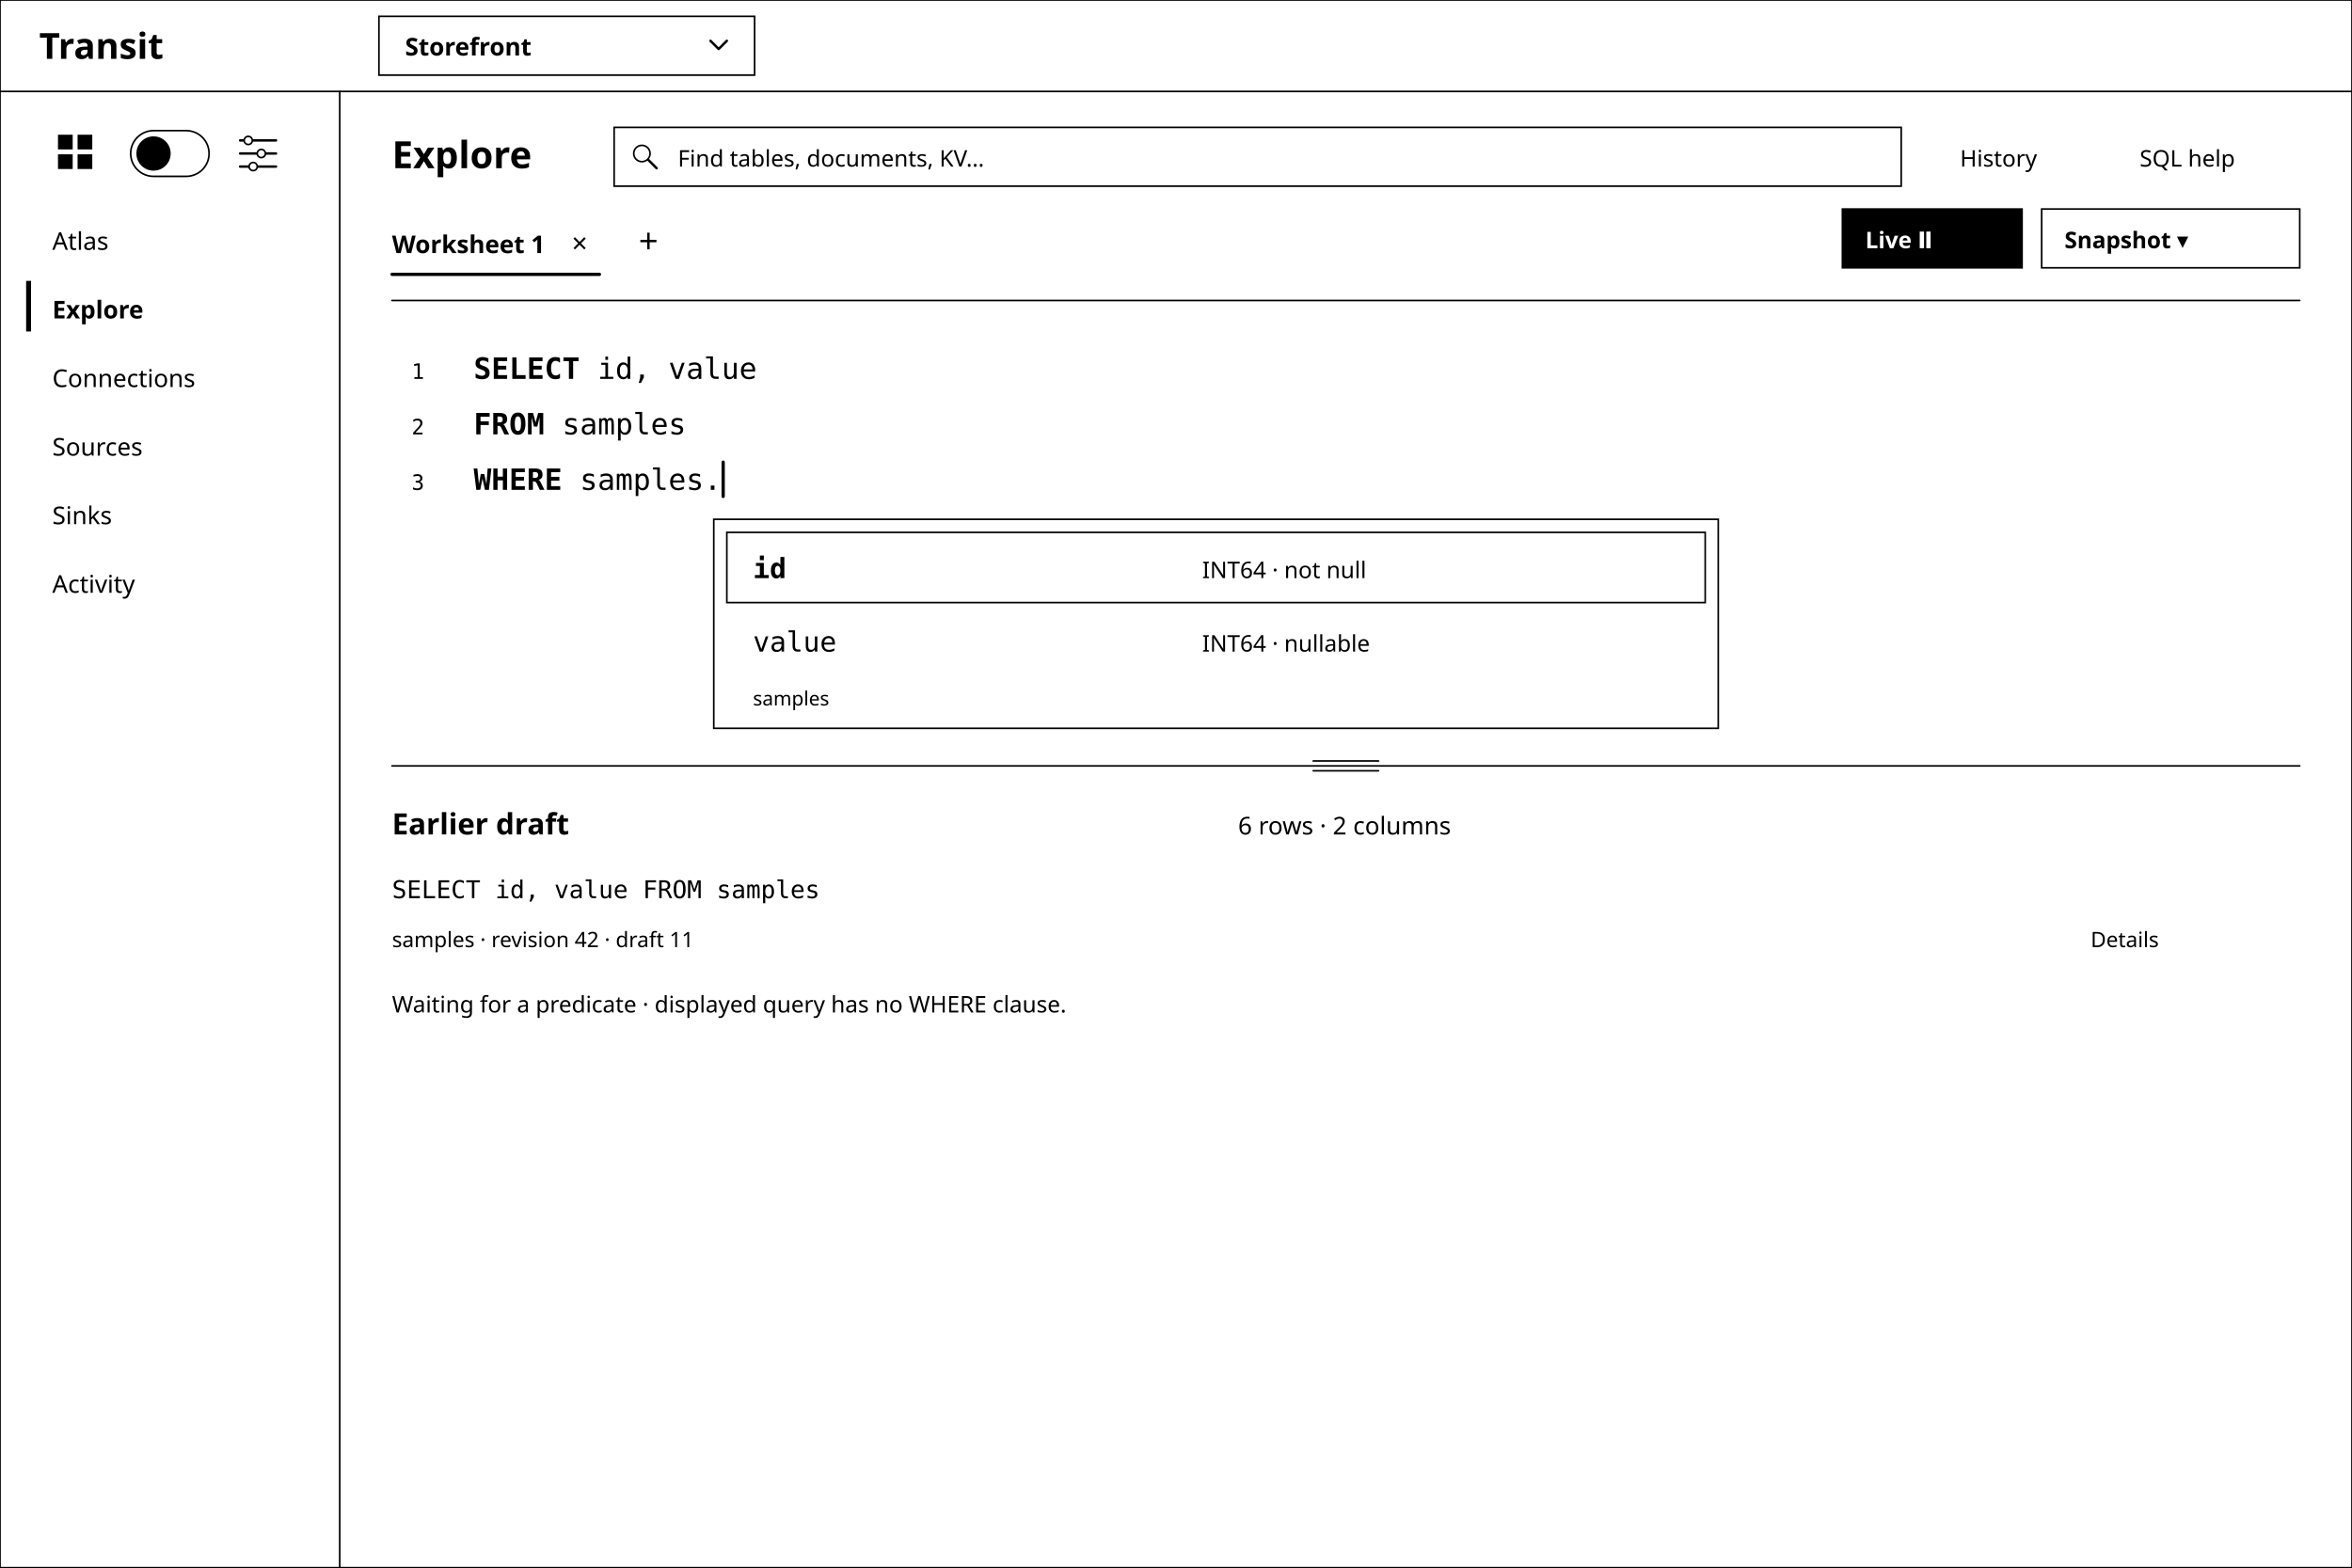
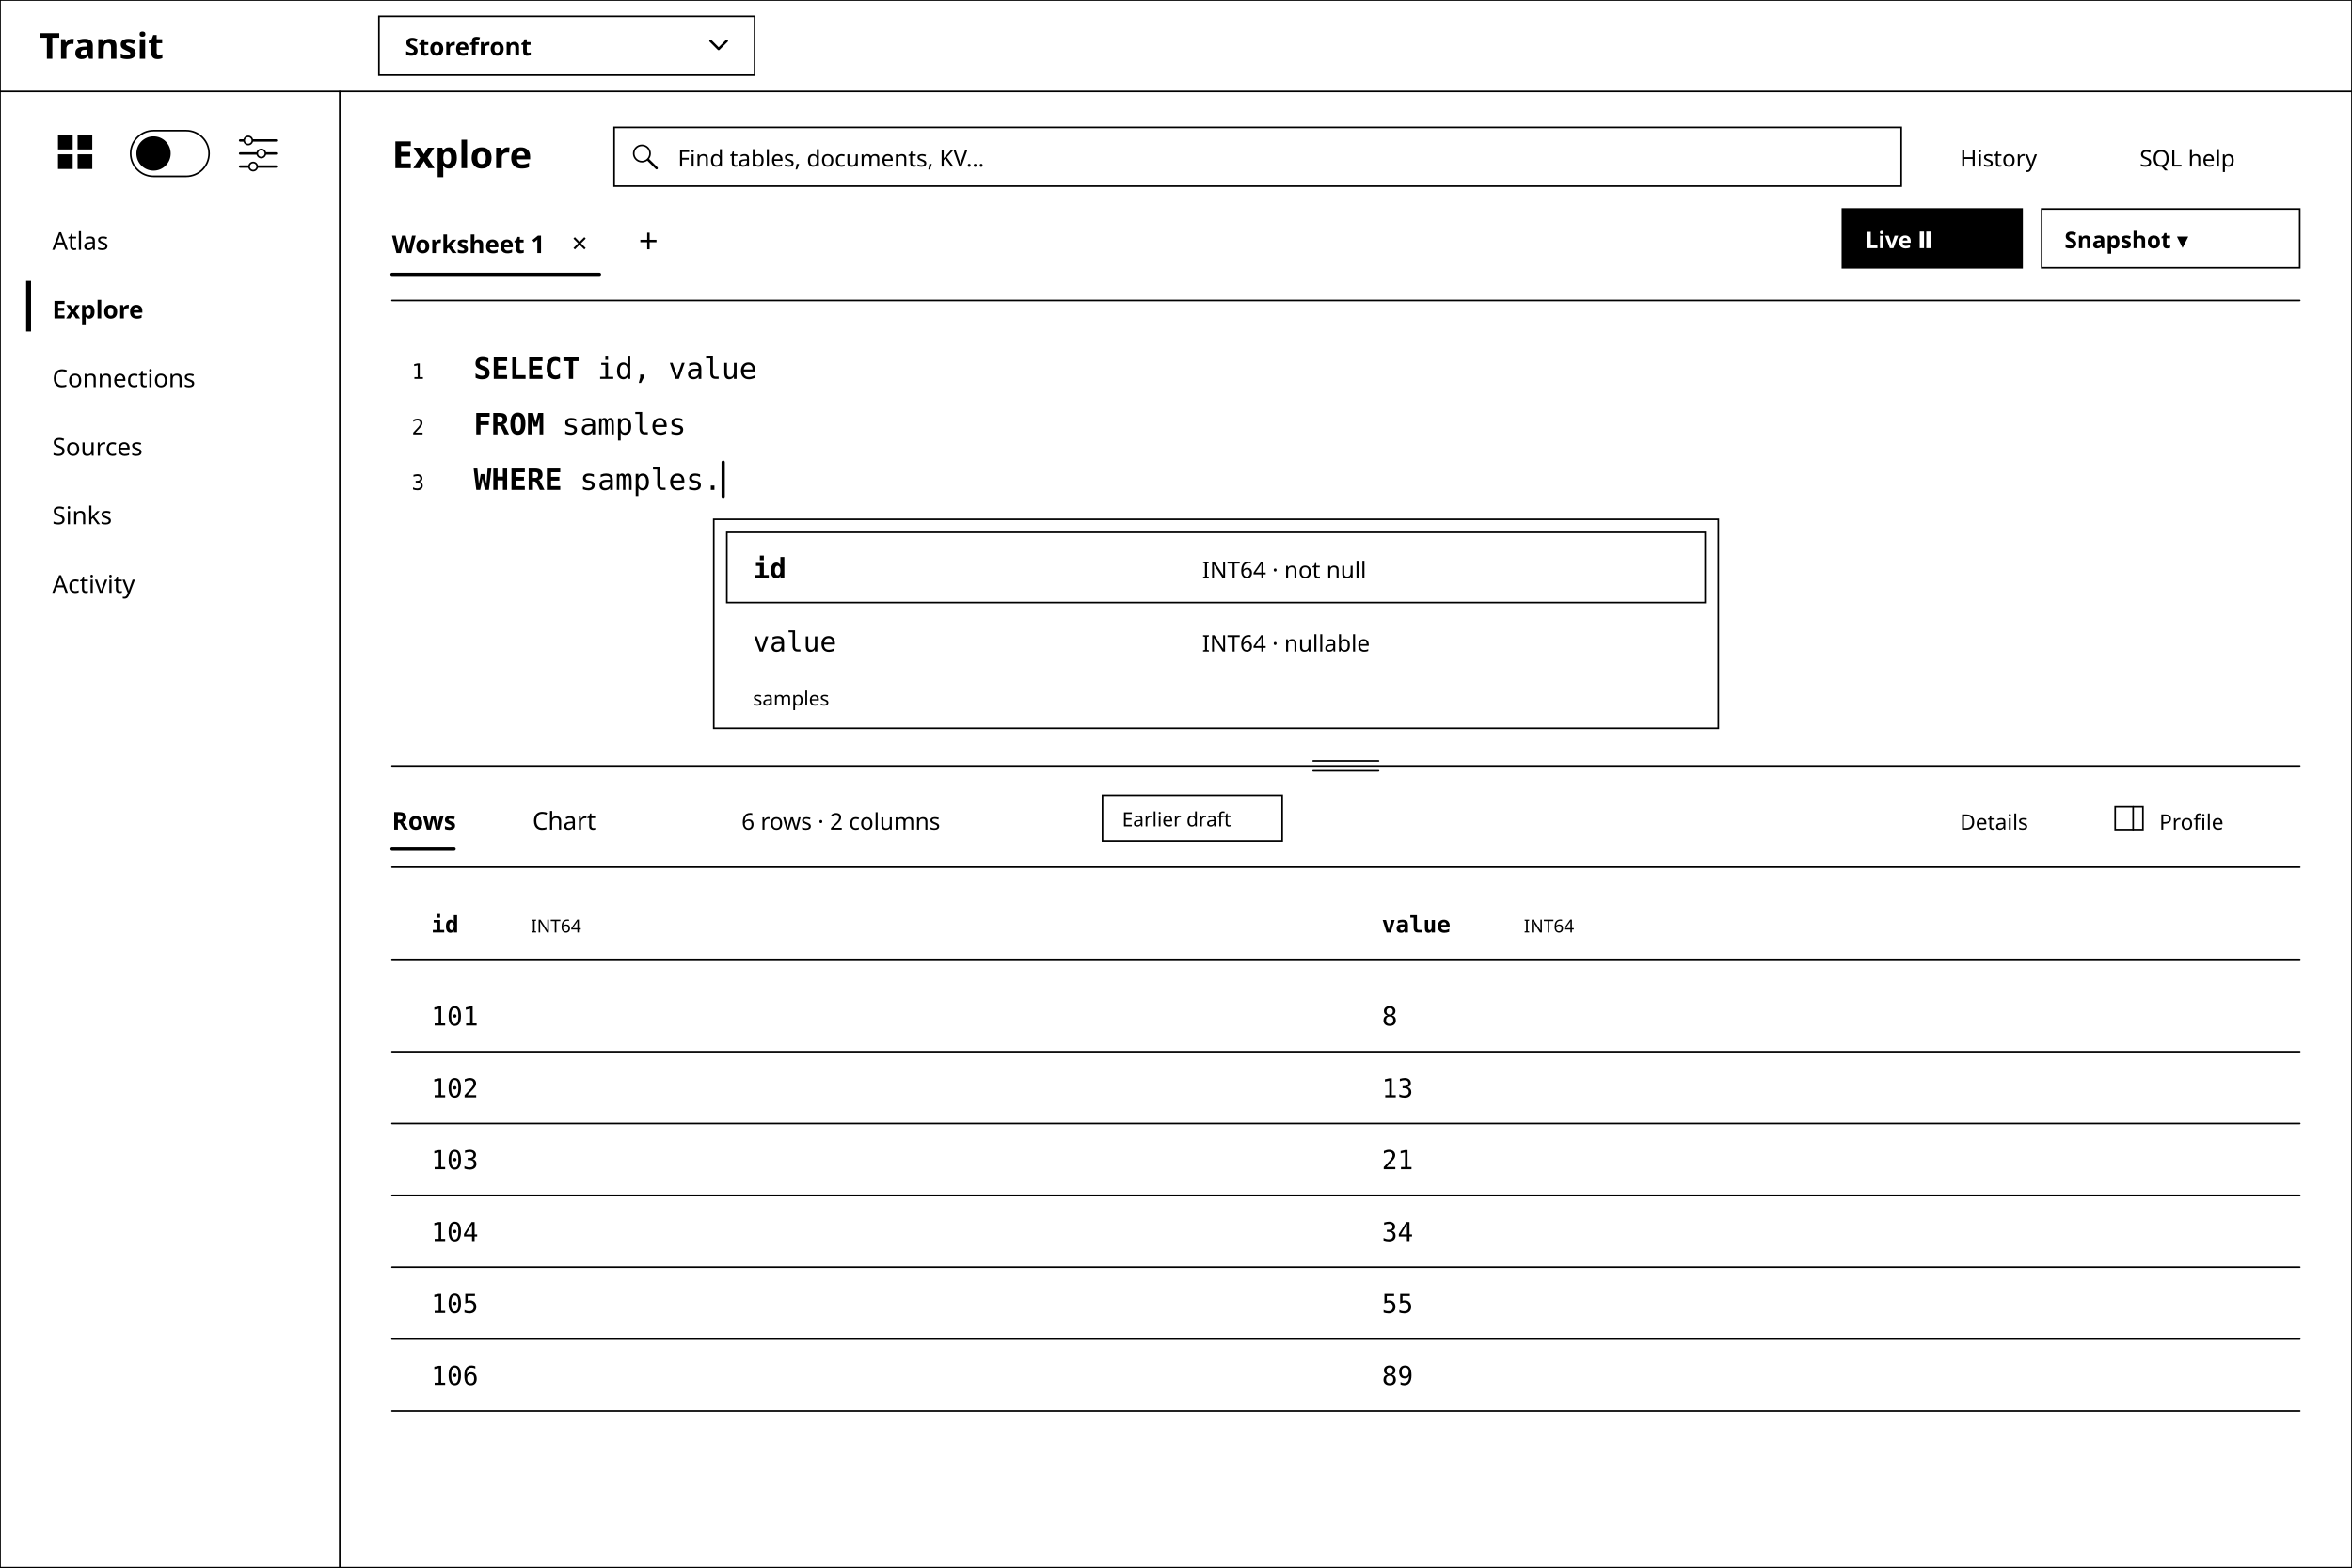
<svg xmlns="http://www.w3.org/2000/svg" width="1440" height="960" viewBox="0 0 1440 960" role="img" aria-labelledby="title desc">
  <rect x="0" y="0" width="1440" height="960" rx="0" fill="white" stroke="black" />
  <text x="24" y="36" font-family="sans-serif" font-size="22" font-weight="700" fill="black">Transit</text>
  <rect x="232" y="10" width="230" height="36" rx="0" fill="white" stroke="black" />
  <text x="248" y="34" font-family="sans-serif" font-size="15" font-weight="700" fill="black">Storefront</text>
  <path d="M435 25 l5 5 l5 -5" fill="none" stroke="black" stroke-width="1.5" stroke-linecap="round" stroke-linejoin="round" />
  <path d="M0 56 H1440" fill="none" stroke="black" stroke-width="1" stroke-linecap="round" stroke-linejoin="round" />
  <path d="M208 56 L208 960" fill="none" stroke="black" stroke-width="1" stroke-linecap="round" stroke-linejoin="round" />
  <g role="img" aria-label="Area: Workspace. Workspace left; Operations right.">
    <rect x="36" y="83" width="8" height="8" rx="0" fill="black" stroke="black" />
    <rect x="36" y="95" width="8" height="8" rx="0" fill="black" stroke="black" />
    <rect x="48" y="83" width="8" height="8" rx="0" fill="black" stroke="black" />
    <rect x="48" y="95" width="8" height="8" rx="0" fill="black" stroke="black" />
    <rect x="80" y="80" width="48" height="28" rx="14" fill="white" stroke="black" />
    <circle cx="94" cy="94" r="10" fill="black" stroke="black" />
    <path d="M147 86 H169" fill="none" stroke="black" stroke-width="1.5" stroke-linecap="round" stroke-linejoin="round" />
    <circle cx="152" cy="86" r="2.5" fill="white" stroke="black" />
    <path d="M147 94 H169" fill="none" stroke="black" stroke-width="1.5" stroke-linecap="round" stroke-linejoin="round" />
    <circle cx="160" cy="94" r="2.5" fill="white" stroke="black" />
    <path d="M147 102 H169" fill="none" stroke="black" stroke-width="1.5" stroke-linecap="round" stroke-linejoin="round" />
    <circle cx="155" cy="102" r="2.5" fill="white" stroke="black" />
  </g>
  <text xml:space="preserve" x="32" y="153" font-family="sans-serif" font-size="15" font-weight="400" fill="black">Atlas</text>
  <rect x="16" y="172" width="3" height="31" rx="0" fill="black" stroke="none" />
  <text xml:space="preserve" x="32" y="195" font-family="sans-serif" font-size="15" font-weight="700" fill="black">Explore</text>
  <text xml:space="preserve" x="32" y="237" font-family="sans-serif" font-size="15" font-weight="400" fill="black">Connections</text>
  <text xml:space="preserve" x="32" y="279" font-family="sans-serif" font-size="15" font-weight="400" fill="black">Sources</text>
  <text xml:space="preserve" x="32" y="321" font-family="sans-serif" font-size="15" font-weight="400" fill="black">Sinks</text>
  <text xml:space="preserve" x="32" y="363" font-family="sans-serif" font-size="15" font-weight="400" fill="black">Activity</text>
  <text xml:space="preserve" x="240" y="103" font-family="sans-serif" font-size="23" font-weight="700" fill="black">Explore</text>
  <g role="img" aria-label="Find resources: search field">
    <rect x="376" y="78" width="788" height="36" rx="0" fill="white" stroke="black" />
    <circle cx="393" cy="94" r="5" fill="white" stroke="black" />
    <path d="M397 98 L402 103" fill="none" stroke="black" stroke-width="1.5" stroke-linecap="round" stroke-linejoin="round" />
    <text x="415" y="102" font-family="sans-serif" font-size="14" font-weight="400" fill="black">Find tables, documents, KV…</text>
  </g>
  <text xml:space="preserve" x="1200" y="102" font-family="sans-serif" font-size="14" font-weight="400" fill="black">History</text>
  <text xml:space="preserve" x="1310" y="102" font-family="sans-serif" font-size="14" font-weight="400" fill="black">SQL help</text>
  <text xml:space="preserve" x="240" y="155" font-family="sans-serif" font-size="15" font-weight="700" fill="black">Worksheet 1</text>
  <text xml:space="preserve" x="350" y="155" font-family="sans-serif" font-size="17" font-weight="400" fill="black">×</text>
  <text xml:space="preserve" x="391" y="155" font-family="sans-serif" font-size="21" font-weight="400" fill="black">+</text>
  <path d="M240 168 H367" fill="none" stroke="black" stroke-width="2" stroke-linecap="round" stroke-linejoin="round" />
  <rect x="1128" y="128" width="110" height="36" rx="0" fill="black" stroke="black" />
  <text x="1142" y="152" font-family="sans-serif" font-size="14" font-weight="700" fill="white">Live  Ⅱ</text>
  <rect x="1250" y="128" width="158" height="36" rx="0" fill="white" stroke="black" />
  <text x="1264" y="152" font-family="sans-serif" font-size="14" font-weight="700" fill="black">Snapshot  ▾</text>
  <path d="M240 184 H1408" fill="none" stroke="black" stroke-width="1" stroke-linecap="round" stroke-linejoin="round" />
  <text xml:space="preserve" x="252" y="232" font-family="monospace" font-size="13" font-weight="400" fill="black">1</text>
  <text xml:space="preserve" x="290" y="232" font-family="monospace" font-size="18" font-weight="700" fill="black">SELECT</text>
  <text xml:space="preserve" x="355.04" y="232" font-family="monospace" font-size="18" font-weight="400" fill="black"> id, value</text>
  <text xml:space="preserve" x="252" y="266" font-family="monospace" font-size="13" font-weight="400" fill="black">2</text>
  <text xml:space="preserve" x="290" y="266" font-family="monospace" font-size="18" font-weight="700" fill="black">FROM</text>
  <text xml:space="preserve" x="333.36" y="266" font-family="monospace" font-size="18" font-weight="400" fill="black"> samples</text>
  <text xml:space="preserve" x="252" y="300" font-family="monospace" font-size="13" font-weight="400" fill="black">3</text>
  <text xml:space="preserve" x="290" y="300" font-family="monospace" font-size="18" font-weight="700" fill="black">WHERE</text>
  <text xml:space="preserve" x="344.2" y="300" font-family="monospace" font-size="18" font-weight="400" fill="black"> samples.</text>
  <path d="M442.76 283 L442.76 304" fill="none" stroke="black" stroke-width="2" stroke-linecap="round" stroke-linejoin="round" />
  <rect x="437" y="318" width="615" height="128" rx="0" fill="white" stroke="black" />
  <rect x="445" y="326" width="599" height="43" rx="0" fill="white" stroke="black" />
  <text xml:space="preserve" x="461" y="354" font-family="monospace" font-size="17" font-weight="700" fill="black">id</text>
  <text xml:space="preserve" x="736" y="354" font-family="sans-serif" font-size="14" font-weight="400" fill="black">INT64 · not null</text>
  <text xml:space="preserve" x="461" y="399" font-family="monospace" font-size="17" font-weight="400" fill="black">value</text>
  <text xml:space="preserve" x="736" y="399" font-family="sans-serif" font-size="14" font-weight="400" fill="black">INT64 · nullable</text>
  <text xml:space="preserve" x="461" y="432" font-family="sans-serif" font-size="12" font-weight="400" fill="black">samples</text>
  <path d="M240 469 H1408" fill="none" stroke="black" stroke-width="1" stroke-linecap="round" stroke-linejoin="round" />
  <path d="M804 466 H844" fill="none" stroke="black" stroke-width="1" stroke-linecap="round" stroke-linejoin="round" />
  <path d="M804 472 H844" fill="none" stroke="black" stroke-width="1" stroke-linecap="round" stroke-linejoin="round" />
-   <text xml:space="preserve" x="240" y="511" font-family="sans-serif" font-size="18" font-weight="700" fill="black">Earlier draft</text>
-   <text xml:space="preserve" x="758" y="511" font-family="sans-serif" font-size="15" font-weight="400" fill="black">6 rows · 2 columns</text>
-   <text xml:space="preserve" x="240" y="550" font-family="monospace" font-size="15" font-weight="400" fill="black">SELECT id, value FROM samples</text>
-   <text xml:space="preserve" x="240" y="580" font-family="sans-serif" font-size="13" font-weight="400" fill="black">samples · revision 42 · draft 11</text>
-   <text xml:space="preserve" x="1280" y="580" font-family="sans-serif" font-size="13" font-weight="400" fill="black">Details</text>
-   <text xml:space="preserve" x="240" y="620" font-family="sans-serif" font-size="14" font-weight="400" fill="black">Waiting for a predicate · displayed query has no WHERE clause.</text>
+   <text x="240" y="508" font-family="sans-serif" font-size="15" font-weight="700" fill="black">Rows</text>
+   <path d="M240 520 H278" fill="none" stroke="black" stroke-width="2" stroke-linecap="round" stroke-linejoin="round" />
+   <text x="326" y="508" font-family="sans-serif" font-size="15" font-weight="400" fill="black">Chart</text>
+   <text x="454" y="508" font-family="sans-serif" font-size="14" font-weight="400" fill="black">6 rows · 2 columns</text>
+   <rect x="675" y="487" width="110" height="28" rx="0" fill="white" stroke="black" />
+   <text x="687" y="506" font-family="sans-serif" font-size="12" font-weight="400" fill="black">Earlier draft</text>
+   <text x="1200" y="508" font-family="sans-serif" font-size="13" font-weight="400" fill="black">Details</text>
+   <rect x="1295" y="494" width="17" height="14" rx="0" fill="white" stroke="black" />
+   <path d="M1306 494 L1306 508" fill="none" stroke="black" stroke-width="1" stroke-linecap="round" stroke-linejoin="round" />
+   <text x="1322" y="508" font-family="sans-serif" font-size="13" font-weight="400" fill="black">Profile</text>
+   <path d="M240 531 H1408" fill="none" stroke="black" stroke-width="1" stroke-linecap="round" stroke-linejoin="round" />
+   <text x="264" y="571" font-family="monospace" font-size="14" font-weight="700" fill="black">id</text>
+   <text x="325" y="571" font-family="sans-serif" font-size="11" font-weight="400" fill="black">INT64</text>
+   <text x="846" y="571" font-family="monospace" font-size="14" font-weight="700" fill="black">value</text>
+   <text x="933" y="571" font-family="sans-serif" font-size="11" font-weight="400" fill="black">INT64</text>
+   <path d="M240 588 H1408" fill="none" stroke="black" stroke-width="1" stroke-linecap="round" stroke-linejoin="round" />
+   <text x="264" y="628" font-family="monospace" font-size="16" font-weight="400" fill="black">101</text>
+   <text x="846" y="628" font-family="monospace" font-size="16" font-weight="400" fill="black">8</text>
+   <path d="M240 644 H1408" fill="none" stroke="black" stroke-width="1" stroke-linecap="round" stroke-linejoin="round" />
+   <text x="264" y="672" font-family="monospace" font-size="16" font-weight="400" fill="black">102</text>
+   <text x="846" y="672" font-family="monospace" font-size="16" font-weight="400" fill="black">13</text>
+   <path d="M240 688 H1408" fill="none" stroke="black" stroke-width="1" stroke-linecap="round" stroke-linejoin="round" />
+   <text x="264" y="716" font-family="monospace" font-size="16" font-weight="400" fill="black">103</text>
+   <text x="846" y="716" font-family="monospace" font-size="16" font-weight="400" fill="black">21</text>
+   <path d="M240 732 H1408" fill="none" stroke="black" stroke-width="1" stroke-linecap="round" stroke-linejoin="round" />
+   <text x="264" y="760" font-family="monospace" font-size="16" font-weight="400" fill="black">104</text>
+   <text x="846" y="760" font-family="monospace" font-size="16" font-weight="400" fill="black">34</text>
+   <path d="M240 776 H1408" fill="none" stroke="black" stroke-width="1" stroke-linecap="round" stroke-linejoin="round" />
+   <text x="264" y="804" font-family="monospace" font-size="16" font-weight="400" fill="black">105</text>
+   <text x="846" y="804" font-family="monospace" font-size="16" font-weight="400" fill="black">55</text>
+   <path d="M240 820 H1408" fill="none" stroke="black" stroke-width="1" stroke-linecap="round" stroke-linejoin="round" />
+   <text x="264" y="848" font-family="monospace" font-size="16" font-weight="400" fill="black">106</text>
+   <text x="846" y="848" font-family="monospace" font-size="16" font-weight="400" fill="black">89</text>
+   <path d="M240 864 H1408" fill="none" stroke="black" stroke-width="1" stroke-linecap="round" stroke-linejoin="round" />
</svg>
